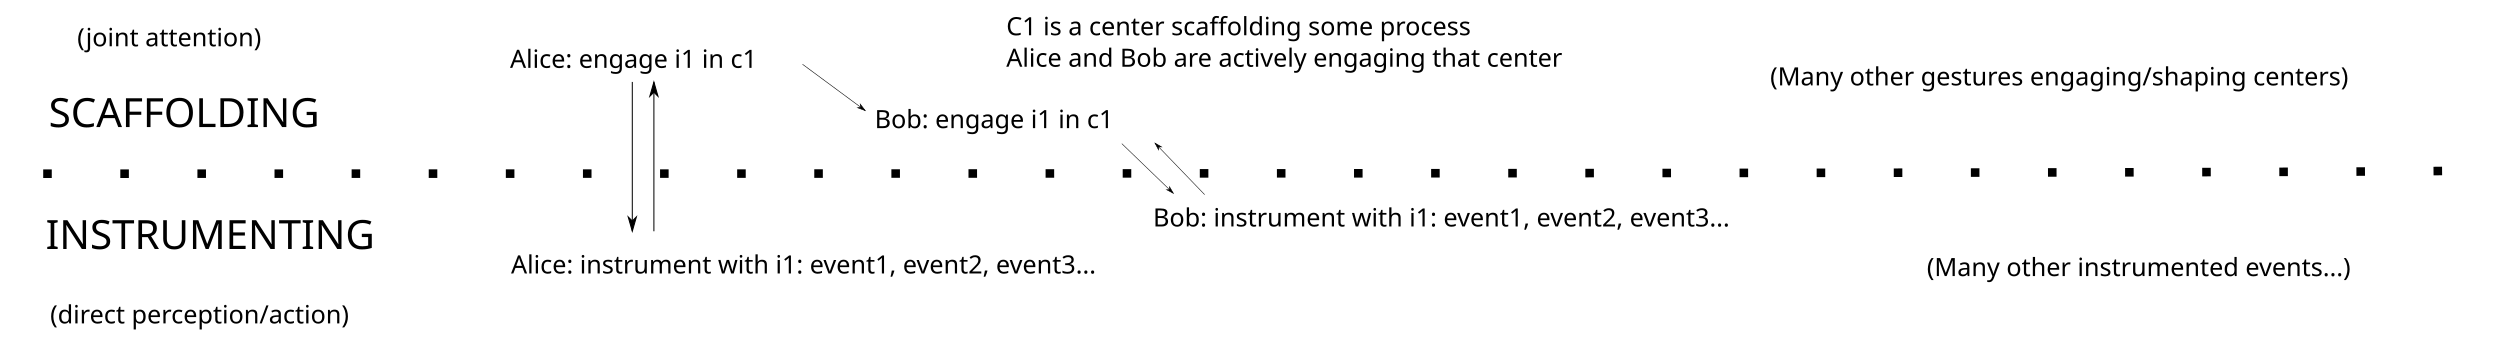
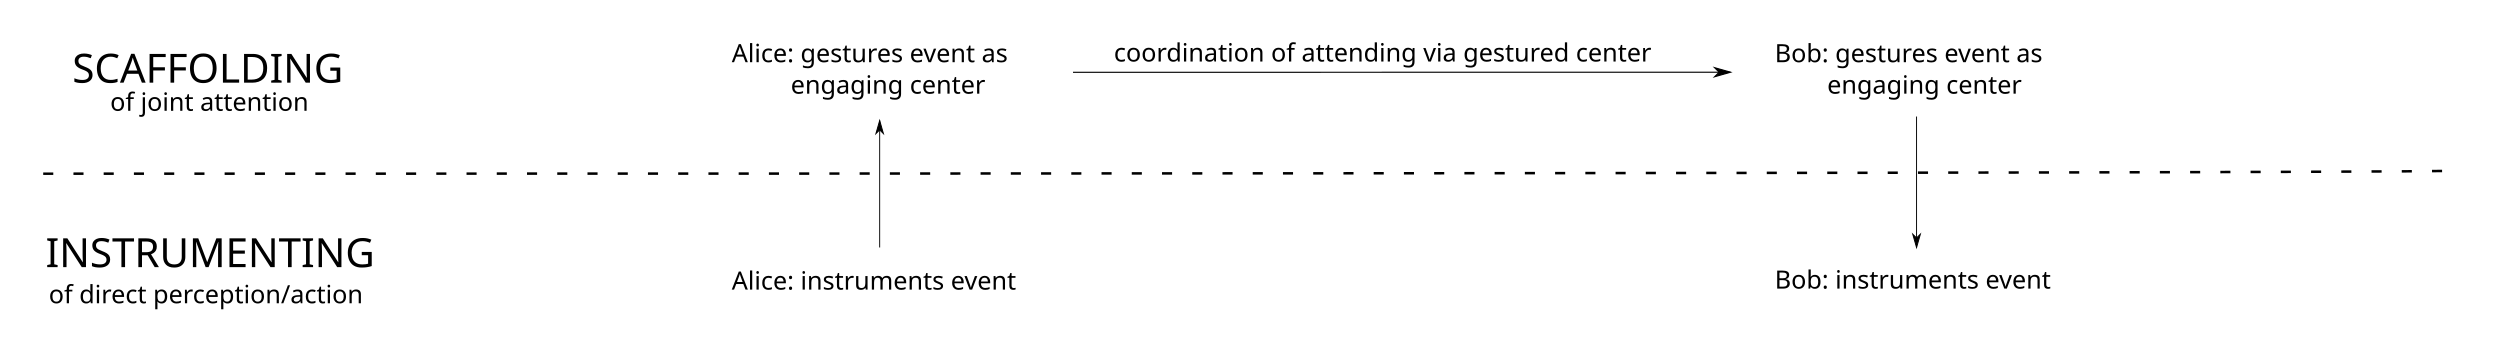
<svg xmlns="http://www.w3.org/2000/svg" width="700mm" height="100mm" viewBox="0 0 2480.315 354.331" id="svg3837" version="1.1">
  <defs id="defs3839">
+     <marker style="overflow:visible" id="marker11314" refX="0.0" refY="0.0" orient="auto">
+       <path transform="scale(0.8) translate(12.5,0)" style="fill-rule:evenodd;stroke:#000000;stroke-width:1pt;stroke-opacity:1;fill:#000000;fill-opacity:1" d="M 0.0,0.0 L 5.0,-5.0 L -12.5,0.0 L 5.0,5.0 L 0.0,0.0 z " id="path11316" />
+     </marker>
+     <marker orient="auto" refY="0.0" refX="0.0" id="marker11268" style="overflow:visible">
+       <path id="path11270" d="M 0.0,0.0 L 5.0,-5.0 L -12.5,0.0 L 5.0,5.0 L 0.0,0.0 z " style="fill-rule:evenodd;stroke:#000000;stroke-width:1pt;stroke-opacity:1;fill:#000000;fill-opacity:1" transform="scale(0.8) translate(12.5,0)" />
+     </marker>
    <marker style="overflow:visible" id="marker7732" refX="0.0" refY="0.0" orient="auto">
      <path transform="scale(0.8) translate(12.5,0)" style="fill-rule:evenodd;stroke:#000000;stroke-width:1pt;stroke-opacity:1;fill:#000000;fill-opacity:1" d="M 0.0,0.0 L 5.0,-5.0 L -12.5,0.0 L 5.0,5.0 L 0.0,0.0 z " id="path7734" />
-     </marker>
-     <marker style="overflow:visible" id="marker7348" refX="0.0" refY="0.0" orient="auto">
-       <path transform="scale(0.8) translate(12.5,0)" style="fill-rule:evenodd;stroke:#000000;stroke-width:1pt;stroke-opacity:1;fill:#000000;fill-opacity:1" d="M 0.0,0.0 L 5.0,-5.0 L -12.5,0.0 L 5.0,5.0 L 0.0,0.0 z " id="path7350" />
-     </marker>
-     <marker orient="auto" refY="0.0" refX="0.0" id="marker7048" style="overflow:visible">
-       <path id="path7050" d="M 0.0,0.0 L 5.0,-5.0 L -12.5,0.0 L 5.0,5.0 L 0.0,0.0 z " style="fill-rule:evenodd;stroke:#000000;stroke-width:1pt;stroke-opacity:1;fill:#000000;fill-opacity:1" transform="scale(0.8) translate(12.5,0)" />
-     </marker>
-     <marker style="overflow:visible" id="marker5507" refX="0.0" refY="0.0" orient="auto">
-       <path transform="scale(0.8) translate(12.5,0)" style="fill-rule:evenodd;stroke:#000000;stroke-width:1pt;stroke-opacity:1;fill:#000000;fill-opacity:1" d="M 0.0,0.0 L 5.0,-5.0 L -12.5,0.0 L 5.0,5.0 L 0.0,0.0 z " id="path5509" />
    </marker>
    <marker orient="auto" refY="0.0" refX="0.0" id="Arrow1Lstart" style="overflow:visible">
      <path id="path4805" d="M 0.0,0.0 L 5.0,-5.0 L -12.5,0.0 L 5.0,5.0 L 0.0,0.0 z " style="fill-rule:evenodd;stroke:#000000;stroke-width:1pt;stroke-opacity:1;fill:#000000;fill-opacity:1" transform="scale(0.8) translate(12.5,0)" />
    </marker>
    <marker orient="auto" refY="0.0" refX="0.0" id="Arrow1Lend" style="overflow:visible;">
      <path id="path4808" d="M 0.0,0.0 L 5.0,-5.0 L -12.5,0.0 L 5.0,5.0 L 0.0,0.0 z " style="fill-rule:evenodd;stroke:#000000;stroke-width:1pt;stroke-opacity:1;fill:#000000;fill-opacity:1" transform="scale(0.8) rotate(180) translate(12.5,0)" />
    </marker>
  </defs>
  <g id="layer1" transform="translate(0,-698.0315)">
-     <path style="fill:none;fill-rule:evenodd;stroke:#000000;stroke-width:8.5;stroke-linecap:butt;stroke-linejoin:miter;stroke-miterlimit:4;stroke-dasharray:8.5, 68;stroke-dashoffset:0;stroke-opacity:1" d="m 42.857,870.362 c 2388.571,0 2388.571,-2.857 2388.571,-2.857 l 2.857,0" id="path3973" />
-     <text xml:space="preserve" style="font-style:normal;font-weight:normal;font-size:25px;line-height:125%;font-family:Sans;letter-spacing:0px;word-spacing:0px;fill:#000000;fill-opacity:1;stroke:none;stroke-width:1px;stroke-linecap:butt;stroke-linejoin:miter;stroke-opacity:1" x="48.286" y="824.076" id="text4775">
-       <tspan id="tspan4777" x="48.286" y="824.076" style="font-size:40px">SCAFFOLDING</tspan>
+     <path style="fill:none;fill-rule:evenodd;stroke:#000000;stroke-width:2.5;stroke-linecap:butt;stroke-linejoin:miter;stroke-miterlimit:0;stroke-dasharray:10,20;stroke-dashoffset:0;stroke-opacity:1" d="m 42.857,870.362 c 2388.571,0 2388.571,-2.857 2388.571,-2.857 l 2.857,0" id="path3973" />
+     <text xml:space="preserve" style="font-style:normal;font-weight:normal;font-size:25px;line-height:125%;font-family:Sans;letter-spacing:0px;word-spacing:0px;fill:#000000;fill-opacity:1;stroke:none;stroke-width:1px;stroke-linecap:butt;stroke-linejoin:miter;stroke-opacity:1" x="71.737" y="780.076" id="text4775">
+       <tspan id="tspan4777" x="71.737" y="780.076" style="font-size:40px">SCAFFOLDING</tspan>
    </text>
-     <text id="text4779" y="945.076" x="45.286" style="font-style:normal;font-weight:normal;font-size:25px;line-height:125%;font-family:Sans;letter-spacing:0px;word-spacing:0px;fill:#000000;fill-opacity:1;stroke:none;stroke-width:1px;stroke-linecap:butt;stroke-linejoin:miter;stroke-opacity:1" xml:space="preserve">
-       <tspan style="font-size:40px" y="945.076" x="45.286" id="tspan4781">INSTRUMENTING</tspan>
+     <text id="text4779" y="963.076" x="45.233" style="font-style:normal;font-weight:normal;font-size:25px;line-height:125%;font-family:Sans;letter-spacing:0px;word-spacing:0px;fill:#000000;fill-opacity:1;stroke:none;stroke-width:1px;stroke-linecap:butt;stroke-linejoin:miter;stroke-opacity:1" xml:space="preserve">
+       <tspan style="font-size:40px" y="963.076" x="45.233" id="tspan4781">INSTRUMENTING</tspan>
    </text>
-     <text xml:space="preserve" style="font-style:normal;font-weight:normal;font-size:25px;line-height:125%;font-family:Sans;letter-spacing:0px;word-spacing:0px;fill:#000000;fill-opacity:1;stroke:none;stroke-width:1px;stroke-linecap:butt;stroke-linejoin:miter;stroke-opacity:1" x="507" y="969.362" id="text4783">
-       <tspan id="tspan4785" x="507" y="969.362">Alice: instrument with i1: event1, event2, event3...</tspan>
+     <text xml:space="preserve" style="font-style:normal;font-weight:normal;font-size:25px;line-height:125%;font-family:Sans;letter-spacing:0px;word-spacing:0px;fill:#000000;fill-opacity:1;stroke:none;stroke-width:1px;stroke-linecap:butt;stroke-linejoin:miter;stroke-opacity:1" x="726" y="985.362" id="text4783">
+       <tspan id="tspan4785" x="726" y="985.362">Alice: instruments event</tspan>
    </text>
-     <text xml:space="preserve" style="font-style:normal;font-weight:normal;font-size:25px;line-height:125%;font-family:Sans;letter-spacing:0px;word-spacing:0px;fill:#000000;fill-opacity:1;stroke:none;stroke-width:1px;stroke-linecap:butt;stroke-linejoin:miter;stroke-opacity:1" x="506" y="765.362" id="text4787">
-       <tspan id="tspan4789" x="506" y="765.362">Alice: engage i1 in c1 </tspan>
+     <text xml:space="preserve" style="font-style:normal;font-weight:normal;font-size:25px;line-height:125%;font-family:Sans;letter-spacing:0px;word-spacing:0px;fill:#000000;fill-opacity:1;stroke:none;stroke-width:1px;stroke-linecap:butt;stroke-linejoin:miter;stroke-opacity:1" x="726" y="759.726" id="text4787">
+       <tspan id="tspan4789" x="726" y="759.726">Alice: gestures event as</tspan>
+       <tspan x="726" y="790.976" id="tspan11712">         engaging center</tspan>
    </text>
-     <text id="text4791" y="922.716" x="1143.968" style="font-style:normal;font-weight:normal;font-size:25px;line-height:125%;font-family:Sans;letter-spacing:0px;word-spacing:0px;fill:#000000;fill-opacity:1;stroke:none;stroke-width:1px;stroke-linecap:butt;stroke-linejoin:miter;stroke-opacity:1" xml:space="preserve">
-       <tspan y="922.716" x="1143.968" id="tspan4793">Bob: instrument with i1: event1, event2, event3...</tspan>
+     <text id="text4791" y="984.34" x="1760.78" style="font-style:normal;font-weight:normal;font-size:25px;line-height:125%;font-family:Sans;letter-spacing:0px;word-spacing:0px;fill:#000000;fill-opacity:1;stroke:none;stroke-width:1px;stroke-linecap:butt;stroke-linejoin:miter;stroke-opacity:1" xml:space="preserve">
+       <tspan y="984.34" x="1760.78" id="tspan4793">Bob: instruments event</tspan>
    </text>
-     <text xml:space="preserve" style="font-style:normal;font-weight:normal;font-size:25px;line-height:125%;font-family:Sans;letter-spacing:0px;word-spacing:0px;fill:#000000;fill-opacity:1;stroke:none;stroke-width:1px;stroke-linecap:butt;stroke-linejoin:miter;stroke-opacity:1" x="867.802" y="825.129" id="text4795">
-       <tspan id="tspan4797" x="867.802" y="825.129">Bob: engage i1 in c1 </tspan>
+     <text xml:space="preserve" style="font-style:normal;font-weight:normal;font-size:25px;line-height:125%;font-family:Sans;letter-spacing:0px;word-spacing:0px;fill:#000000;fill-opacity:1;stroke:none;stroke-width:1px;stroke-linecap:butt;stroke-linejoin:miter;stroke-opacity:1" x="1760.78" y="759.726" id="text4795">
+       <tspan id="tspan4797" x="1760.78" y="759.726">Bob: gestures event as</tspan>
+       <tspan x="1760.78" y="790.976" id="tspan11766">        engaging center </tspan>
    </text>
-     <path style="fill:none;fill-rule:evenodd;stroke:#000000;stroke-width:1px;stroke-linecap:butt;stroke-linejoin:miter;stroke-opacity:1;marker-start:url(#Arrow1Lstart)" d="m 627.317,927.333 c 0,-146.374 0,-147.982 0,-147.982 l 0,0" id="path4799" />
-     <path id="path5505" d="m 858.393,807.737 c -61.53,-45.442 -62.206,-45.941 -62.206,-45.941 l 0,0" style="fill:none;fill-rule:evenodd;stroke:#000000;stroke-width:0.549px;stroke-linecap:butt;stroke-linejoin:miter;stroke-opacity:1;marker-start:url(#marker5507)" />
-     <path style="fill:none;fill-rule:evenodd;stroke:#000000;stroke-width:0.515px;stroke-linecap:butt;stroke-linejoin:miter;stroke-opacity:1;marker-start:url(#marker7048)" d="m 1164.083,889.807 c -50.544,-48.719 -51.099,-49.255 -51.099,-49.255 l 0,0" id="path7046" />
-     <path id="path7346" d="m 648.747,779.496 c 0,146.374 0,147.982 0,147.982 l 0,0" style="fill:none;fill-rule:evenodd;stroke:#000000;stroke-width:1px;stroke-linecap:butt;stroke-linejoin:miter;stroke-opacity:1;marker-start:url(#marker7348)" />
-     <path id="path7730" d="m 1145.906,840.023 c 48.719,50.544 49.255,51.099 49.255,51.099 l 0,0" style="fill:none;fill-rule:evenodd;stroke:#000000;stroke-width:0.515px;stroke-linecap:butt;stroke-linejoin:miter;stroke-opacity:1;marker-start:url(#marker7732)" />
-     <text xml:space="preserve" style="font-style:normal;font-weight:normal;font-size:25px;line-height:125%;font-family:Sans;letter-spacing:0px;word-spacing:0px;fill:#000000;fill-opacity:1;stroke:none;stroke-width:1px;stroke-linecap:butt;stroke-linejoin:miter;stroke-opacity:1" x="49.727" y="1018.89" id="text7892">
-       <tspan id="tspan7894" x="49.727" y="1018.89">(direct perception/action)</tspan>
+     <path id="path7346" d="m 872.747,817.643 c 0,124.541 0,125.91 0,125.91 l 0,0" style="fill:none;fill-rule:evenodd;stroke:#000000;stroke-width:0.922px;stroke-linecap:butt;stroke-linejoin:miter;stroke-opacity:1;marker-start:url(#marker11268)" />
+     <text xml:space="preserve" style="font-style:normal;font-weight:normal;font-size:25px;line-height:125%;font-family:Sans;letter-spacing:0px;word-spacing:0px;fill:#000000;fill-opacity:1;stroke:none;stroke-width:1px;stroke-linecap:butt;stroke-linejoin:miter;stroke-opacity:1" x="48.377" y="998.89" id="text7892">
+       <tspan id="tspan7894" x="48.377" y="998.89">of direct perception/action</tspan>
    </text>
-     <text xml:space="preserve" style="font-style:normal;font-weight:normal;font-size:25px;line-height:125%;font-family:Sans;letter-spacing:0px;word-spacing:0px;fill:#000000;fill-opacity:1;stroke:none;stroke-width:1px;stroke-linecap:butt;stroke-linejoin:miter;stroke-opacity:1" x="76.553" y="743.954" id="text7896">
-       <tspan id="tspan7898" x="76.553" y="743.954">(joint attention)</tspan>
+     <text xml:space="preserve" style="font-style:normal;font-weight:normal;font-size:25px;line-height:125%;font-family:Sans;letter-spacing:0px;word-spacing:0px;fill:#000000;fill-opacity:1;stroke:none;stroke-width:1px;stroke-linecap:butt;stroke-linejoin:miter;stroke-opacity:1" x="109.29" y="807.954" id="text7896">
+       <tspan id="tspan7898" x="109.29" y="807.954">of joint attention</tspan>
    </text>
-     <text xml:space="preserve" style="font-style:normal;font-weight:normal;font-size:25px;line-height:125%;font-family:Sans;letter-spacing:0px;word-spacing:0px;fill:#000000;fill-opacity:1;stroke:none;stroke-width:1px;stroke-linecap:butt;stroke-linejoin:miter;stroke-opacity:1" x="1911.653" y="971.937" id="text7900">
-       <tspan id="tspan7902" x="1911.653" y="971.937">(Many other instrumented events...)</tspan>
+     <path id="path10198" d="m 1901.463,943.537 c 0,-128.489 0,-129.901 0,-129.901 l 0,0" style="fill:none;fill-rule:evenodd;stroke:#000000;stroke-width:0.937px;stroke-linecap:butt;stroke-linejoin:miter;stroke-opacity:1;marker-start:url(#Arrow1Lstart)" />
+     <path style="fill:none;fill-rule:evenodd;stroke:#000000;stroke-width:1.113;stroke-linecap:butt;stroke-linejoin:miter;stroke-miterlimit:4;stroke-dasharray:none;stroke-opacity:1;marker-end:url(#Arrow1Lend)" d="m 1064.563,769.768 652.217,-0.091 0,0" id="path10202" />
+     <text xml:space="preserve" style="font-style:normal;font-weight:normal;font-size:25px;line-height:125%;font-family:Sans;letter-spacing:0px;word-spacing:0px;fill:#000000;fill-opacity:1;stroke:none;stroke-width:1px;stroke-linecap:butt;stroke-linejoin:miter;stroke-opacity:1" x="1105.088" y="759.064" id="text10798">
+       <tspan id="tspan10800" x="1105.088" y="759.064">coordination of attending via gestured center</tspan>
    </text>
-     <text xml:space="preserve" style="font-style:normal;font-weight:normal;font-size:25px;line-height:125%;font-family:Sans;letter-spacing:0px;word-spacing:0px;fill:#000000;fill-opacity:1;stroke:none;stroke-width:1px;stroke-linecap:butt;stroke-linejoin:miter;stroke-opacity:1" x="1756.162" y="782.763" id="text7904">
-       <tspan id="tspan7906" x="1756.162" y="782.763">(Many other gestures engaging/shaping centers)</tspan>
-     </text>
-     <text xml:space="preserve" style="font-style:normal;font-weight:normal;font-size:25px;line-height:125%;font-family:Sans;letter-spacing:0px;word-spacing:0px;fill:#000000;fill-opacity:1;stroke:none;stroke-width:1px;stroke-linecap:butt;stroke-linejoin:miter;stroke-opacity:1" x="998.343" y="732.991" id="text7908">
-       <tspan id="tspan7910" x="998.343" y="732.991">C1 is a center scaffolding some process</tspan>
-       <tspan x="998.343" y="764.241" id="tspan7912">Alice and Bob are actively engaging that center</tspan>
+     <text xml:space="preserve" style="font-style:normal;font-weight:normal;font-size:25px;line-height:125%;font-family:Sans;letter-spacing:0px;word-spacing:0px;fill:#000000;fill-opacity:1;stroke:none;stroke-width:1px;stroke-linecap:butt;stroke-linejoin:miter;stroke-opacity:1" x="853.946" y="913.774" id="text11708">
+       <tspan id="tspan11710" x="853.946" y="913.774" />
    </text>
  </g>
</svg>
